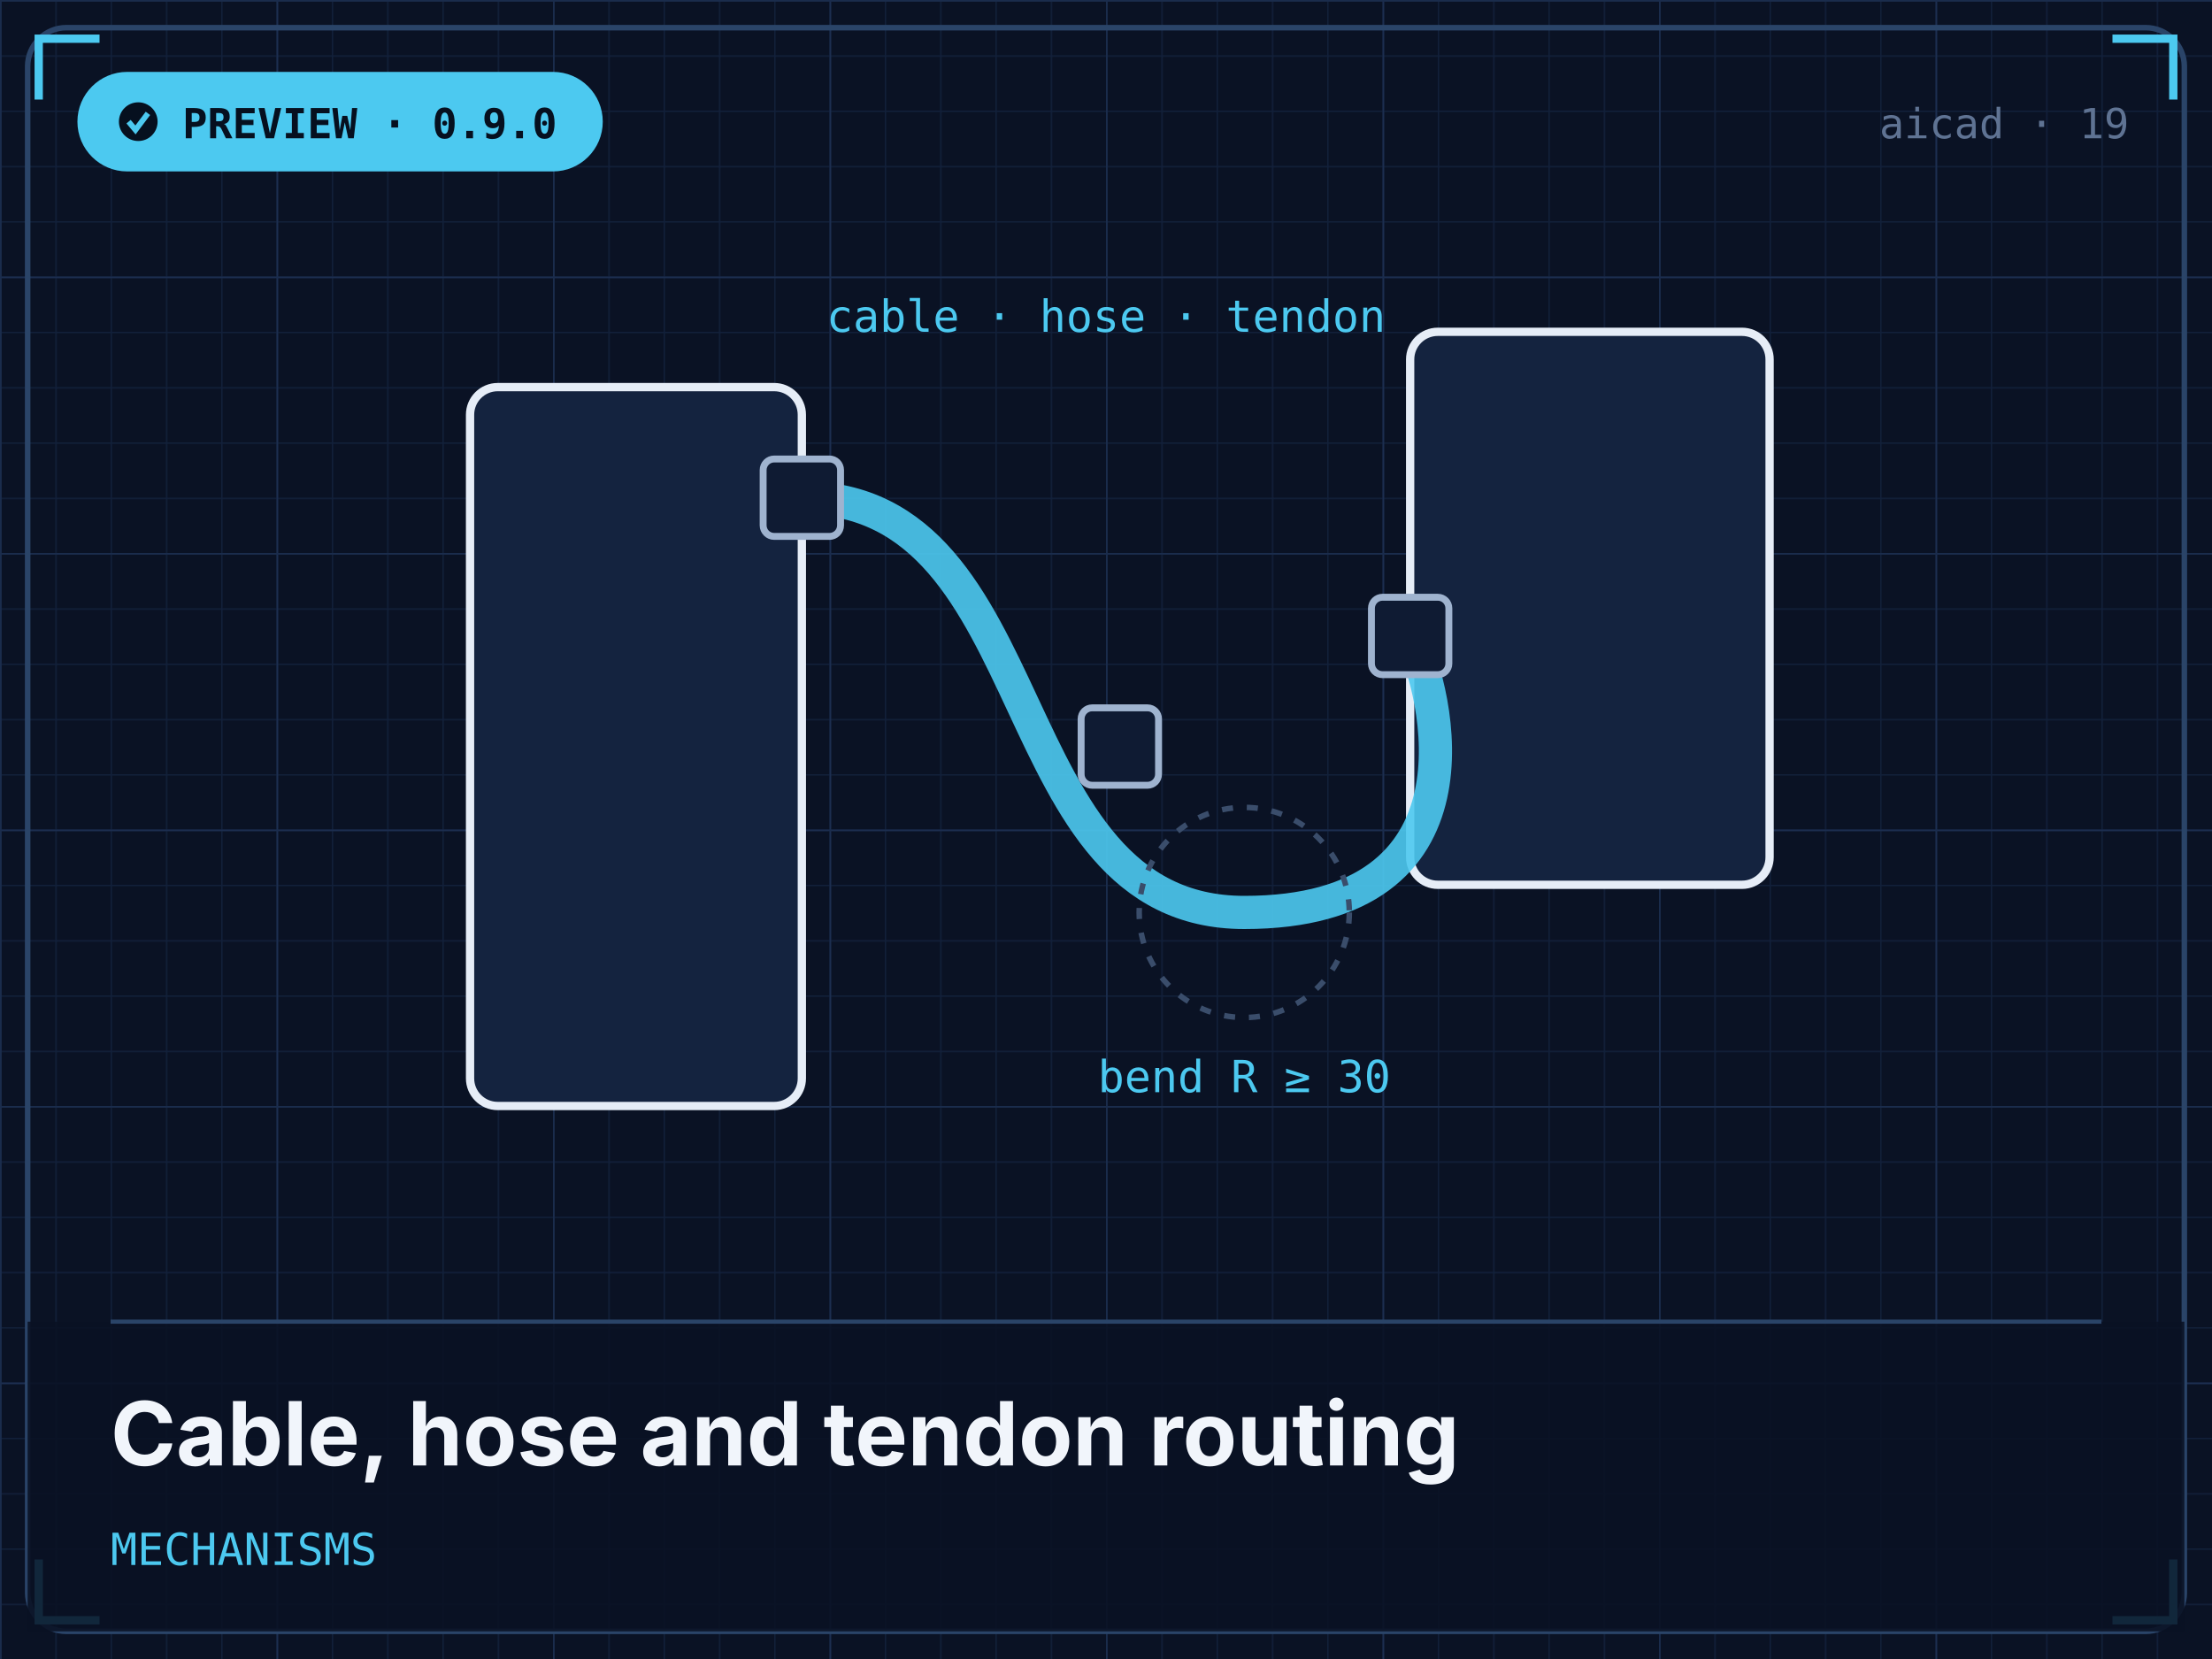
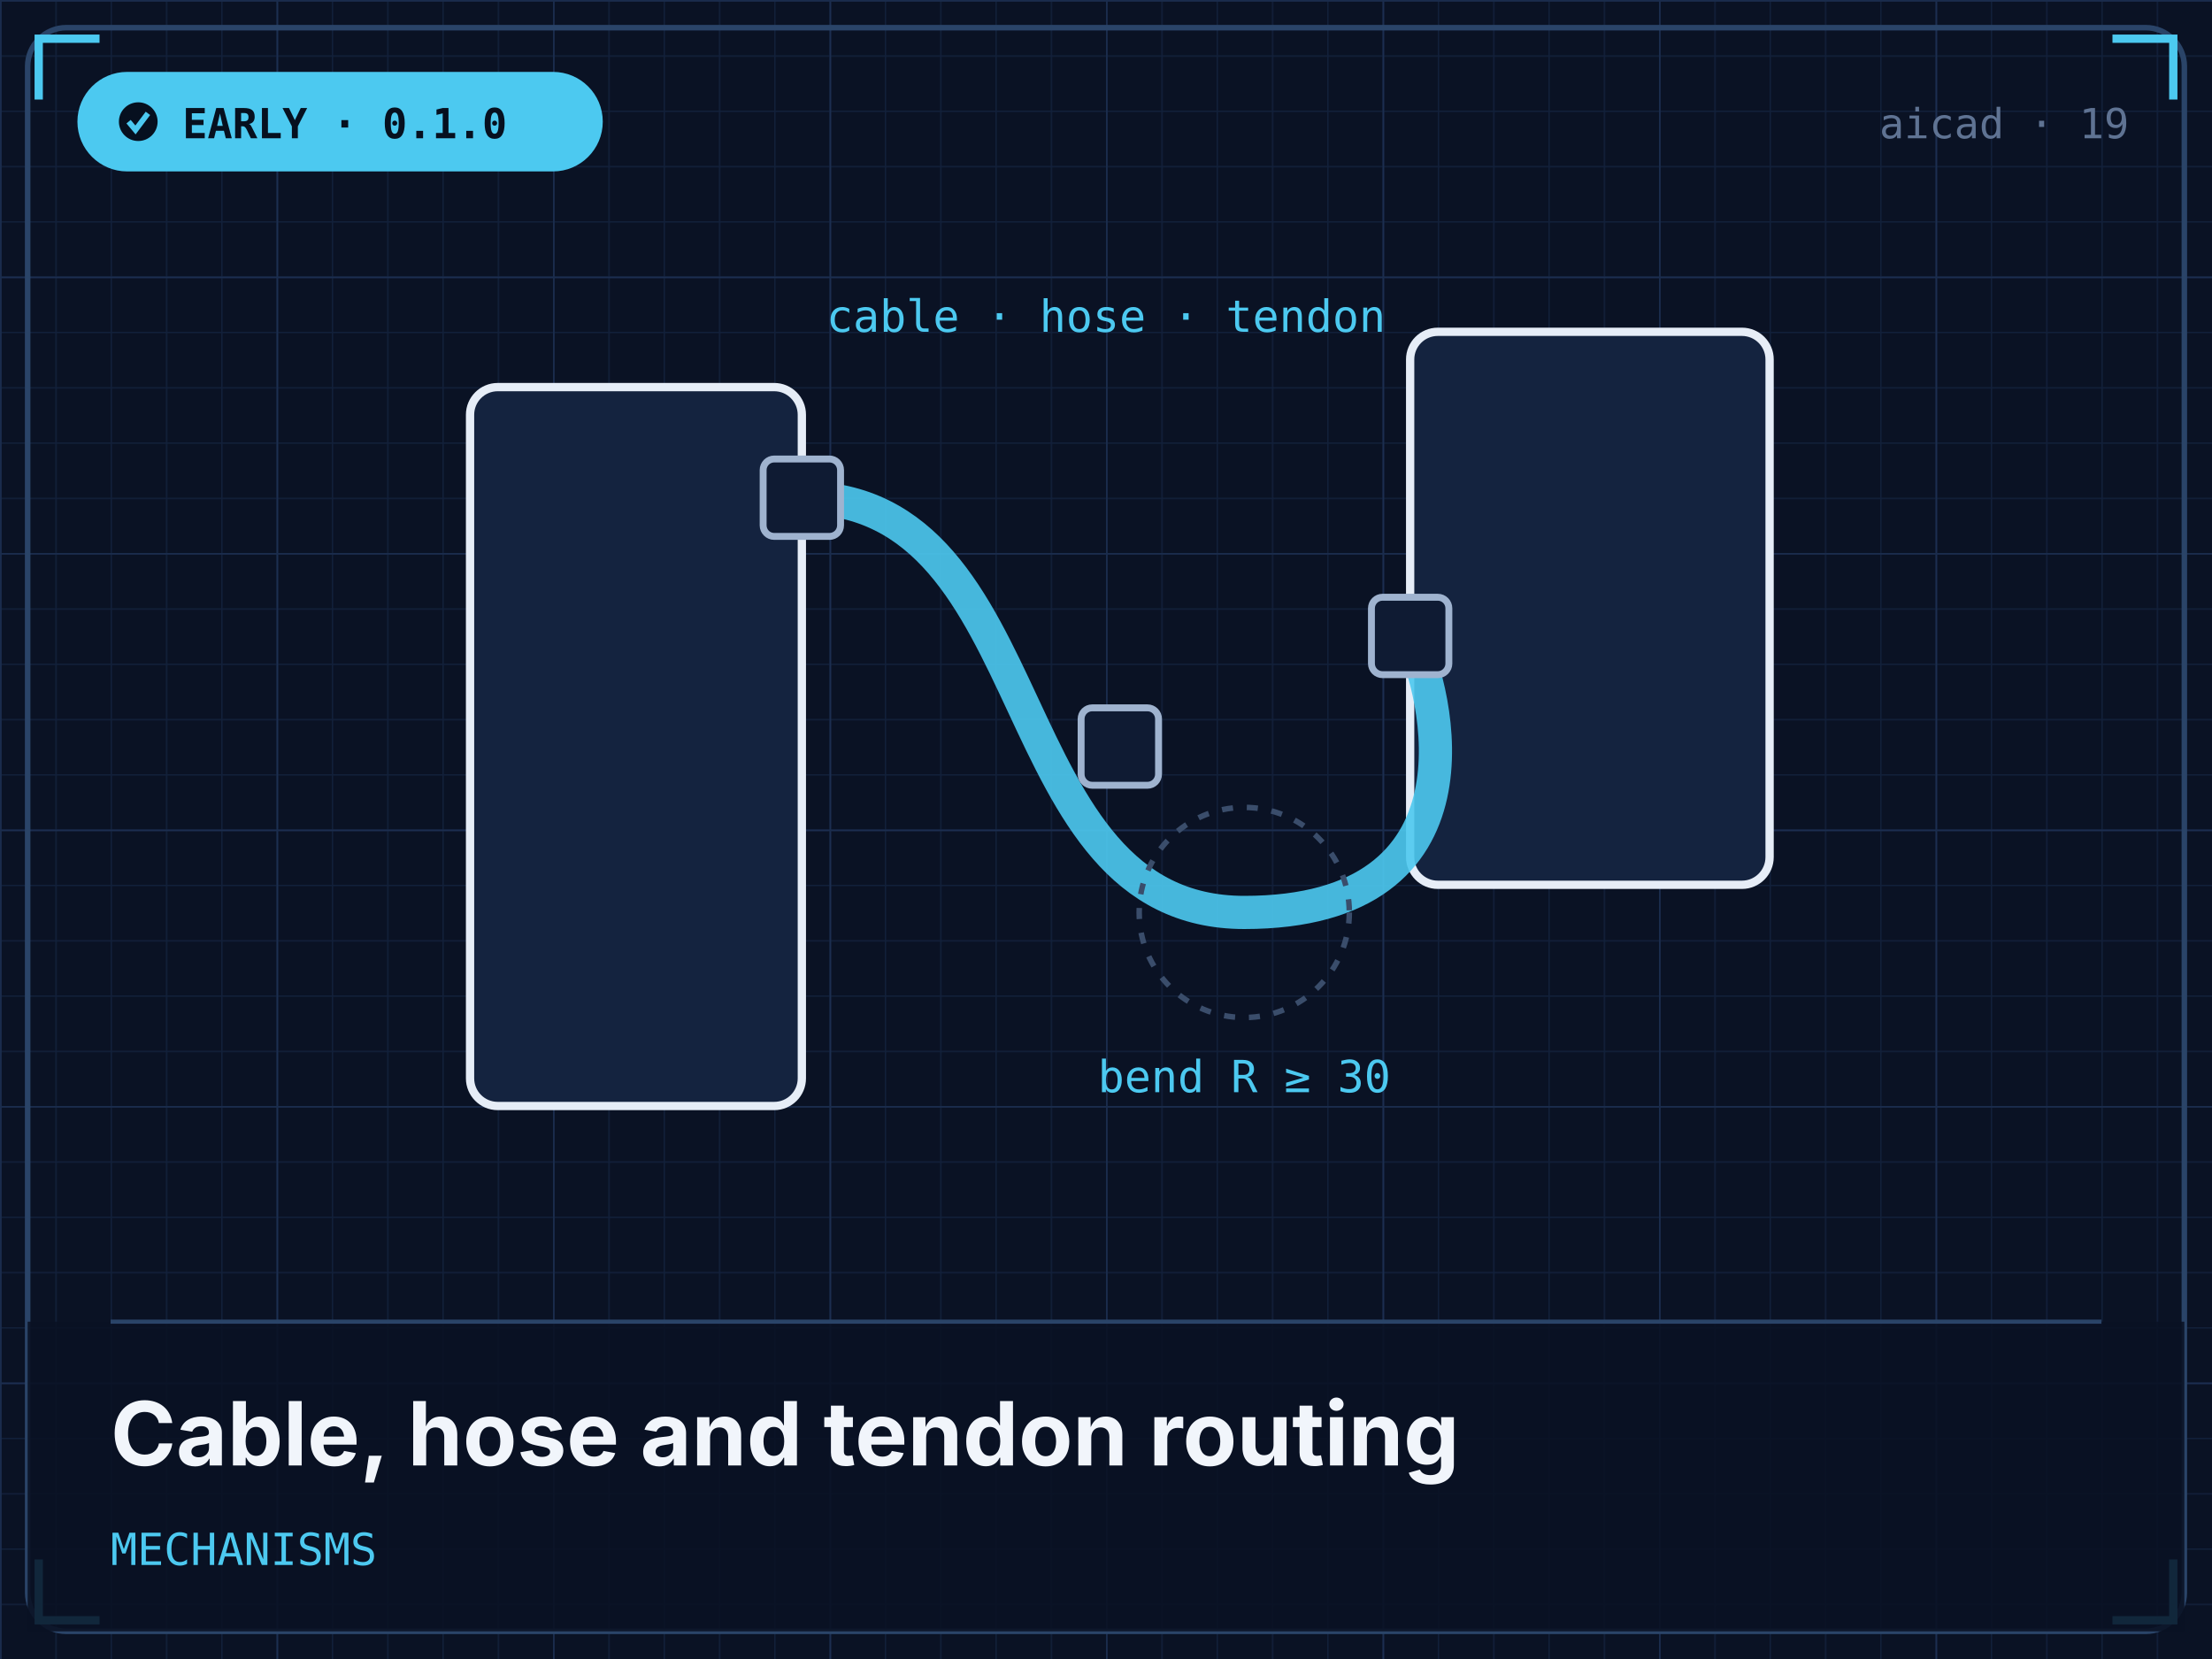
<svg xmlns="http://www.w3.org/2000/svg" width="800" height="600" viewBox="0 0 800 600" role="img" aria-label="Cable, hose and tendon routing">
  <style>
.ln{fill:none;stroke:#e6edf7;stroke-width:3;stroke-linejoin:round;stroke-linecap:round}
.lf{fill:#14233f;stroke:#e6edf7;stroke-width:3;stroke-linejoin:round}
.lfi{fill:none;stroke:#14233f}
.lf2{fill:#0f1b33;stroke:#9fb3cf;stroke-width:2.5;stroke-linejoin:round}
.lf3{fill:#4cc9f0;fill-opacity:.35;stroke:#4cc9f0;stroke-width:3}
.fa{fill:#4cc9f0;fill-opacity:.18;stroke:#4cc9f0;stroke-width:3;stroke-linejoin:round}
.ac{fill:none;stroke:#4cc9f0;stroke-width:3.5;stroke-linecap:round;stroke-linejoin:round}
.ac-head{fill:#4cc9f0}
.af{fill:#4cc9f0}
.dm{stroke:#3a4d6b;stroke-width:2;fill:none}
.tl{fill:#e6edf7;font-family:'Inter','DejaVu Sans','Segoe UI',Arial,sans-serif;font-size:20px;font-weight:700}
.tm{fill:#4cc9f0;font-family:'JetBrains Mono','DejaVu Sans Mono',Consolas,monospace;font-size:16px}
.ts{fill:#9fb3cf;font-family:'Inter','DejaVu Sans','Segoe UI',Arial,sans-serif;font-size:14px}
.st-wip .lf,.st-wip .ln{stroke:#cbd5e1}
.st-next .lf{stroke:#4cc9f0;fill:#0f2440}
.st-next .ln{stroke:#4cc9f0}
.st-future .lf,.st-future .ln{stroke:#8aa0c0;stroke-dasharray:9 6}
.st-future .lf{fill:#101b31}
.st-future .lfi{stroke:#101b31;stroke-dasharray:none}
.st-next .lfi{stroke:#0f2440}
.st-future .lf2{stroke:#5f7393;stroke-dasharray:6 5}
.st-future .ac{stroke-opacity:.8}
.st-future .fa{fill-opacity:.09}
.mini text{display:none}
</style>
  <defs>
    <pattern id="grouting" width="20" height="20" patternUnits="userSpaceOnUse">
      <path d="M20 0H0V20" fill="none" stroke="#12203a" stroke-width="1" />
    </pattern>
    <pattern id="Grouting" width="100" height="100" patternUnits="userSpaceOnUse">
      <path d="M100 0H0V100" fill="none" stroke="#1a2c4c" stroke-width="1.2" />
    </pattern>
  </defs>
  <rect width="800" height="600" fill="#0a1224" />
  <rect width="800" height="600" fill="url(#grouting)" />
  <rect width="800" height="600" fill="url(#Grouting)" />
  <rect x="10" y="10" width="780" height="580" rx="14" fill="none" stroke="#2a4468" stroke-width="2" />
  <path d="M14,36 V14 H36" fill="none" stroke="#4cc9f0" stroke-width="3" />
  <path d="M786,36 V14 H764" fill="none" stroke="#4cc9f0" stroke-width="3" />
  <path d="M14,564 V586 H36" fill="none" stroke="#4cc9f0" stroke-width="3" />
  <path d="M786,564 V586 H764" fill="none" stroke="#4cc9f0" stroke-width="3" />
  <rect x="28" y="26" width="190.0" height="36" rx="18" fill="#4cc9f0" />
  <circle cx="50" cy="44" r="7" fill="#06101f" />
  <path d="M46.5,44 l2.5,3 l4.5,-6" stroke="#4cc9f0" stroke-width="2" fill="none" />
-   <text x="66" y="50" fill="#06101f" font-family="'JetBrains Mono','DejaVu Sans Mono',Consolas,monospace" font-size="15" font-weight="700">PREVIEW · 0.9.0</text>
+   <text x="66" y="50" fill="#06101f" font-family="'JetBrains Mono','DejaVu Sans Mono',Consolas,monospace" font-size="15" font-weight="700">EARLY · 0.1.0</text>
  <text x="770" y="50" text-anchor="end" fill="#5f7393" font-family="'JetBrains Mono','DejaVu Sans Mono',Consolas,monospace" font-size="15">aicad · 19</text>
  <g class="st-done">
    <rect class="lf" x="170" y="140" width="120" height="260" rx="10" />
    <rect class="lf" x="510" y="120" width="130" height="200" rx="10" />
    <path class="ac" d="M290,180 C380,180 360,330 450,330 S520,250 510,230" opacity="0.9" style="stroke-width:12;stroke-linecap:round" />
    <rect class="lf2" x="276" y="166" width="28" height="28" rx="4" />
    <rect class="lf2" x="391" y="256" width="28" height="28" rx="4" />
    <rect class="lf2" x="496" y="216" width="28" height="28" rx="4" />
    <circle class="dm" cx="450" cy="330" r="38" style="fill:none;stroke-dasharray:4 5" />
    <text class="tm" x="450" y="395" text-anchor="middle">bend R ≥ 30</text>
    <text class="tm" x="400" y="120" text-anchor="middle">cable · hose · tendon</text>
  </g>
  <rect x="10" y="478" width="780" height="112" fill="#0a1224" fill-opacity=".88" />
  <line x1="40" y1="478" x2="760" y2="478" stroke="#2a4468" stroke-width="1.5" />
  <text x="40" y="530" fill="#f1f5fb" font-family="'Inter','DejaVu Sans','Segoe UI',Arial,sans-serif" font-size="32" font-weight="700">Cable, hose and tendon routing</text>
  <text x="40" y="566" fill="#4cc9f0" font-family="'JetBrains Mono','DejaVu Sans Mono',Consolas,monospace" font-size="16">MECHANISMS</text>
</svg>
